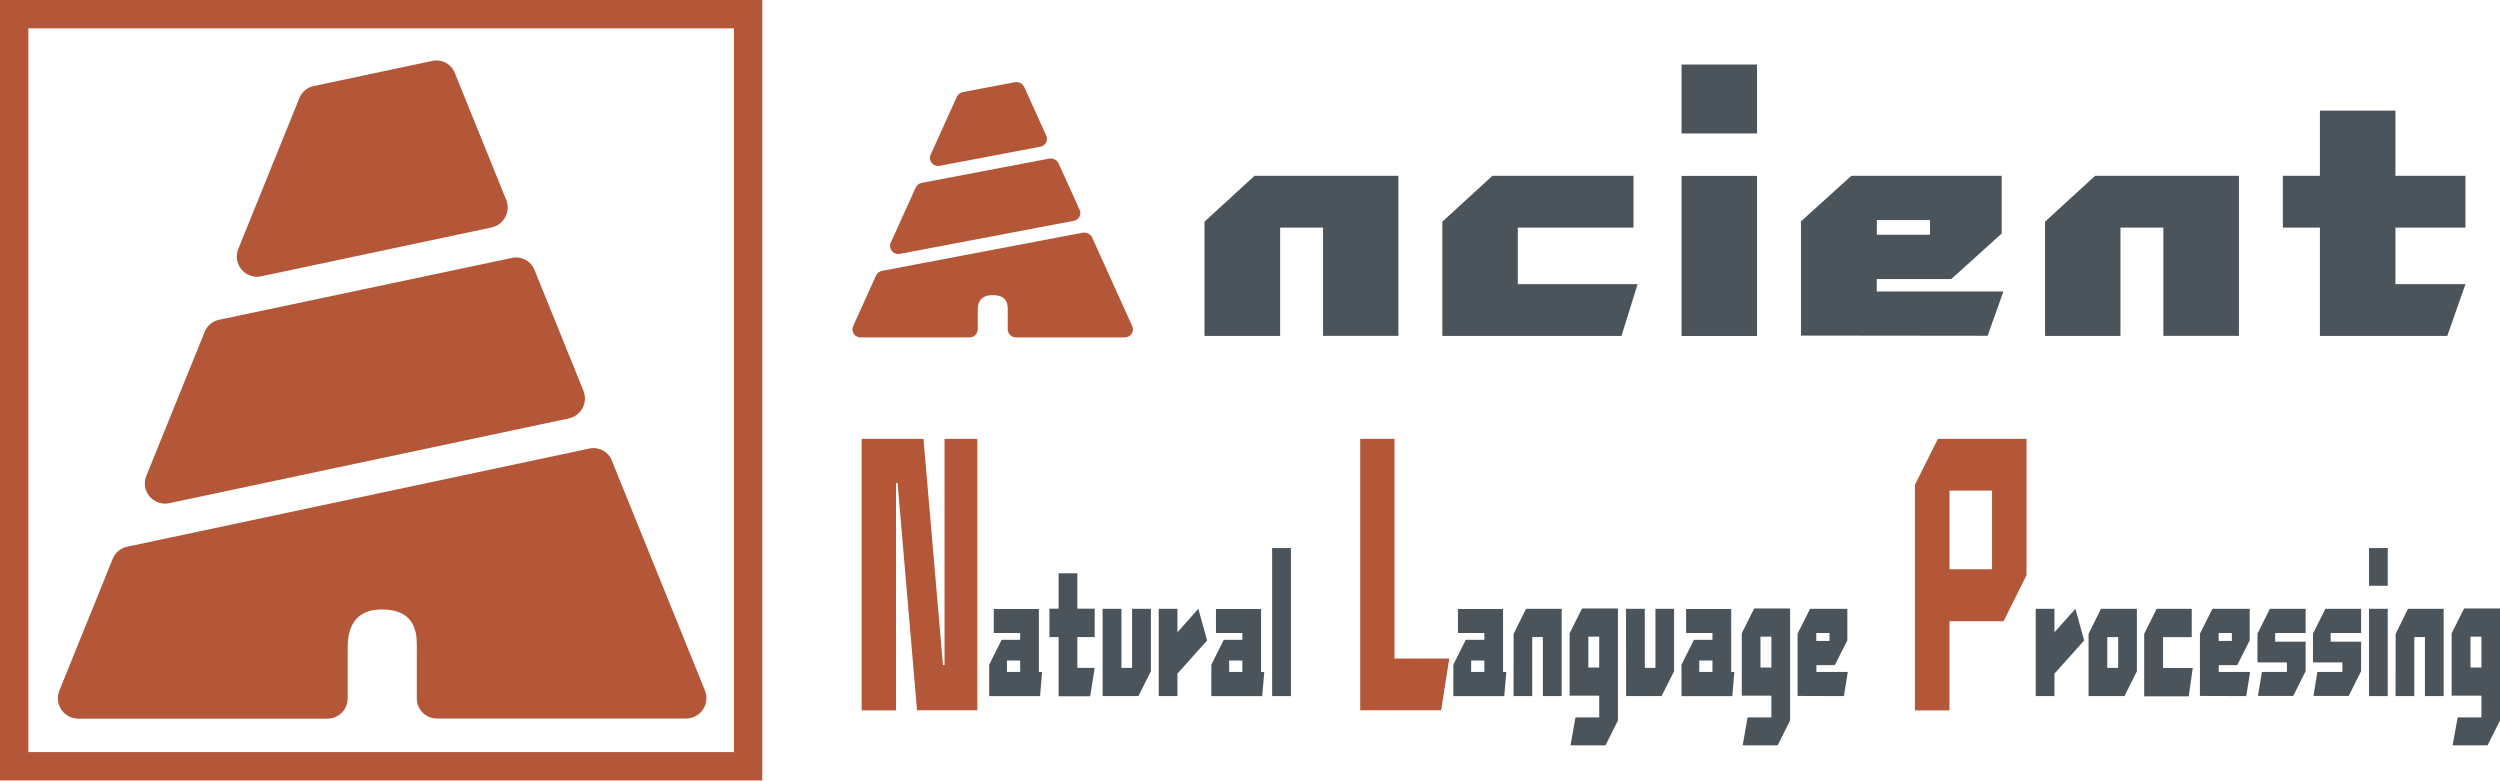
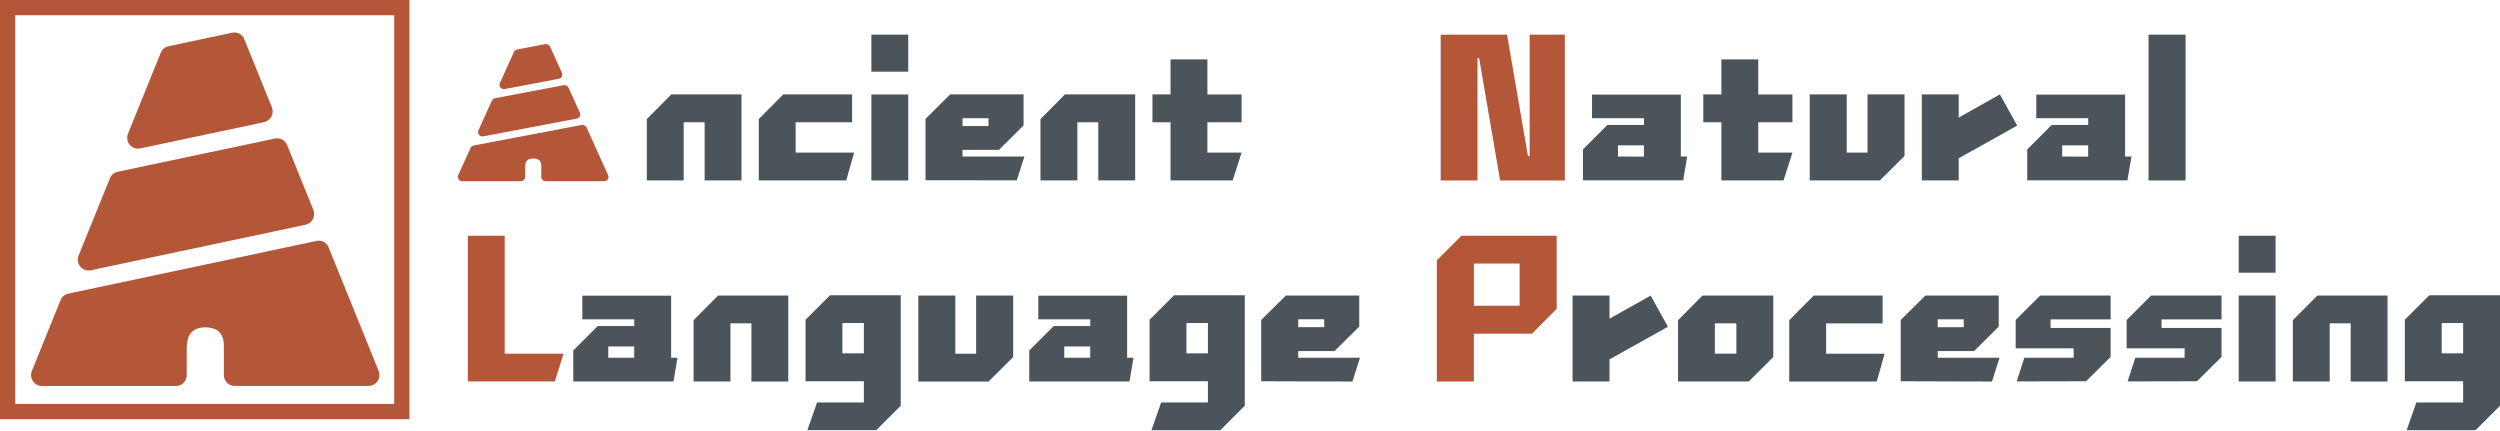
- <svg xmlns="http://www.w3.org/2000/svg" viewBox="0 0 705.08 220.11">
+ <svg xmlns="http://www.w3.org/2000/svg" viewBox="0 0 1312.74 225.84">
  <defs>
    <style>.cls-1{fill:none;stroke:#b45739;stroke-miterlimit:10;stroke-width:8px;}.cls-2{fill:#b45739;}.cls-3{fill:#4c545b;}</style>
  </defs>
  <g id="外框">
    <rect class="cls-1" x="4" y="4" width="206.99" height="212.11" />
  </g>
  <g id="大A">
    <path class="cls-2" d="M95.64,345.43l-15,37.05a5.74,5.74,0,0,0,5.15,8h70.54a5.67,5.67,0,0,0,5.58-5.75V371.12c0-3.18,0-11.43,9.66-11.43h0c10.54,0,9.84,8.25,9.84,11.43v13.57a5.67,5.67,0,0,0,5.58,5.75h70.5a5.74,5.74,0,0,0,5.15-8l-26.22-64.73a5.53,5.53,0,0,0-6.27-3.42L99.67,342A5.61,5.61,0,0,0,95.64,345.43Z" transform="translate(-63.86 -187.8)" />
    <path class="cls-2" d="M228.41,298l-13.8-34.06a5.55,5.55,0,0,0-6.27-3.42L125.58,278a5.62,5.62,0,0,0-4,3.41L105.17,321.9a5.69,5.69,0,0,0,6.28,7.84l112.93-23.95A5.78,5.78,0,0,0,228.41,298Z" transform="translate(-63.86 -187.8)" />
    <path class="cls-2" d="M206.6,244.09l-14.47-35.71a5.53,5.53,0,0,0-6.27-3.42l-33.58,7.12a5.61,5.61,0,0,0-4,3.42l-17.18,42.42a5.7,5.7,0,0,0,6.28,7.84l65.21-13.83A5.78,5.78,0,0,0,206.6,244.09Z" transform="translate(-63.86 -187.8)" />
  </g>
  <g id="图层_13" data-name="图层 13">
    <g id="小A">
      <path class="cls-2" d="M310.93,265.5l-6.5,14.37a2.26,2.26,0,0,0,2.23,3.09h30.55a2.33,2.33,0,0,0,2.41-2.23v-5.27c0-1.23,0-4.43,4.18-4.43h0c4.57,0,4.27,3.2,4.27,4.43v5.27a2.33,2.33,0,0,0,2.41,2.23H381a2.26,2.26,0,0,0,2.23-3.09l-11.36-25.1a2.44,2.44,0,0,0-2.71-1.33l-56.5,10.74A2.36,2.36,0,0,0,310.93,265.5Z" transform="translate(-63.86 -187.8)" />
      <path class="cls-2" d="M368.41,247.09l-6-13.21a2.46,2.46,0,0,0-2.72-1.33l-35.83,6.81a2.39,2.39,0,0,0-1.74,1.33l-7.1,15.69a2.3,2.3,0,0,0,2.72,3l48.9-9.29A2.21,2.21,0,0,0,368.41,247.09Z" transform="translate(-63.86 -187.8)" />
      <path class="cls-2" d="M359,226.2l-6.26-13.85A2.48,2.48,0,0,0,350,211l-14.54,2.76a2.39,2.39,0,0,0-1.74,1.33l-7.44,16.45a2.29,2.29,0,0,0,2.72,3l28.24-5.36A2.21,2.21,0,0,0,359,226.2Z" transform="translate(-63.86 -187.8)" />
    </g>
-     <path class="cls-3" d="M403.56,250.32l14.13-12.94h40.56v45.15H437V252h-12.1v30.54H403.56Z" transform="translate(-63.86 -187.8)" />
-     <path class="cls-3" d="M470.64,250.32l14.13-12.94h39.79V252H491.93v15.93h33.79l-4.55,14.61H470.64Z" transform="translate(-63.86 -187.8)" />
-     <path class="cls-3" d="M538.11,206H559.4v19.44H538.11Zm0,31.41H559.4v45.15H538.11Z" transform="translate(-63.86 -187.8)" />
-     <path class="cls-3" d="M571.79,282.44V250.23L586,237.38h42.4v16.28l-14.23,12.85h-21V270h35.72l-4.46,12.5ZM608.19,254v-4.13h-15V254Z" transform="translate(-63.86 -187.8)" />
-     <path class="cls-3" d="M640.62,250.32l14.13-12.94h40.56v45.15H674V252h-12.1v30.54H640.62Z" transform="translate(-63.86 -187.8)" />
-     <path class="cls-3" d="M718.15,252H707.7V237.38h10.45V219h21.3v18.39H759.2V252H739.45v15.93H759.2l-5.13,14.61H718.15Z" transform="translate(-63.86 -187.8)" />
-     <path class="cls-2" d="M306.88,311.57h17.43l5.5,63.8h.44v-63.8h9.24v76.55h-17L317,324h-.44v64.15h-9.68Z" transform="translate(-63.86 -187.8)" />
-     <path class="cls-3" d="M342.84,375.25l3.5-7h5.24v-1.92h-7.44v-6.77h12.72v17.76h.91l-.58,6.81H342.84Zm8.74,2.06v-3.22h-3.72v3.22Z" transform="translate(-63.86 -187.8)" />
-     <path class="cls-3" d="M362.42,367.47h-2.59v-8h2.59v-10h5.28v10h4.9v8h-4.9v8.69h4.9l-1.27,8h-8.91Z" transform="translate(-63.86 -187.8)" />
-     <path class="cls-3" d="M374.83,359.5h5.31v16.66h3V359.5h5.31v17.62l-3.53,7H374.83Z" transform="translate(-63.86 -187.8)" />
-     <path class="cls-3" d="M390.65,359.5h5.28v6.62l5.9-6.62,2.47,8.93-8.37,9.36v6.33h-5.28Z" transform="translate(-63.86 -187.8)" />
-     <path class="cls-3" d="M405.5,375.25l3.51-7h5.23v-1.92H406.8v-6.77h12.72v17.76h.91l-.58,6.81H405.5Zm8.74,2.06v-3.22h-3.72v3.22Z" transform="translate(-63.86 -187.8)" />
-     <path class="cls-3" d="M422.64,342.37h5.3v41.75h-5.3Z" transform="translate(-63.86 -187.8)" />
-     <path class="cls-2" d="M447.48,311.57h9.68v61.95H472.6l-2.29,14.6H447.48Z" transform="translate(-63.86 -187.8)" />
-     <path class="cls-3" d="M473.75,375.25l3.51-7h5.23v-1.92h-7.44v-6.77h12.72v17.76h.91l-.57,6.81H473.75Zm8.74,2.06v-3.22h-3.72v3.22Z" transform="translate(-63.86 -187.8)" />
-     <path class="cls-3" d="M490.75,366.56l3.5-7.06H504.3v24.62H499V367.47h-3v16.65h-5.27Z" transform="translate(-63.86 -187.8)" />
-     <path class="cls-3" d="M508.19,390.12h6.7V384h-8.35V366.41l3.5-7h10.13V391l-3.5,7H506.8Zm6.7-14.06v-8.69h-3.07v8.69Z" transform="translate(-63.86 -187.8)" />
-     <path class="cls-3" d="M522.45,359.5h5.3v16.66h3V359.5H536v17.62l-3.53,7h-10Z" transform="translate(-63.86 -187.8)" />
-     <path class="cls-3" d="M538.1,375.25l3.5-7h5.23v-1.92h-7.44v-6.77h12.72v17.76H553l-.57,6.81H538.1Zm8.73,2.06v-3.22h-3.72v3.22Z" transform="translate(-63.86 -187.8)" />
-     <path class="cls-3" d="M556.74,390.12h6.7V384h-8.35V366.41l3.5-7h10.13V391l-3.5,7h-9.87Zm6.7-14.06v-8.69h-3.07v8.69Z" transform="translate(-63.86 -187.8)" />
-     <path class="cls-3" d="M570.83,384.08V366.51l3.53-7h10.51v8.88l-3.53,7h-5.2v1.92H585l-1.1,6.81Zm9-15.51v-2.25h-3.72v2.25Z" transform="translate(-63.86 -187.8)" />
-     <path class="cls-2" d="M603.94,324.5l6.47-12.93h25V350L628.94,363H613.67v25.16h-9.73Zm21.74,23.85V326.17h-12v22.18Z" transform="translate(-63.86 -187.8)" />
-     <path class="cls-3" d="M638,359.5h5.28v6.62l5.91-6.62,2.47,8.93-8.38,9.36v6.33H638Z" transform="translate(-63.86 -187.8)" />
-     <path class="cls-3" d="M652.9,366.56l3.5-7.06h10.13v17.62l-3.5,7H652.9Zm8.35,9.6v-8.69h-3.07v8.69Z" transform="translate(-63.86 -187.8)" />
-     <path class="cls-3" d="M668.59,366.56l3.51-7.06H682v8h-8.09v8.69h8.38l-1.13,8H668.59Z" transform="translate(-63.86 -187.8)" />
-     <path class="cls-3" d="M684.31,384.08V366.51l3.53-7h10.51v8.88l-3.52,7h-5.21v1.92h8.85l-1.1,6.81Zm9-15.51v-2.25h-3.72v2.25Z" transform="translate(-63.86 -187.8)" />
-     <path class="cls-3" d="M701.79,377.31h7.05v-2.69h-8.3v-8.11l3.5-7h10.08v6.82h-8.59v2.45h8.59v8.3l-3.5,7-9.94,0Z" transform="translate(-63.86 -187.8)" />
-     <path class="cls-3" d="M717.43,377.31h7.06v-2.69h-8.3v-8.11l3.5-7h10.08v6.82h-8.59v2.45h8.59v8.3l-3.5,7-9.94,0Z" transform="translate(-63.86 -187.8)" />
-     <path class="cls-3" d="M732,342.37h5.28V353H732Zm0,17.13h5.28v24.62H732Z" transform="translate(-63.86 -187.8)" />
-     <path class="cls-3" d="M739.51,366.56,743,359.5h10.05v24.62h-5.28V367.47h-3v16.65h-5.28Z" transform="translate(-63.86 -187.8)" />
-     <path class="cls-3" d="M757,390.12h6.7V384H755.3V366.41l3.51-7h10.13V391l-3.51,7h-9.86Zm6.7-14.06v-8.69h-3.08v8.69Z" transform="translate(-63.86 -187.8)" />
+     <path class="cls-3" d="M403.5,250.32l12.85-12.94h36.87v45.15H433.86V252h-11v30.54H403.5Z" transform="translate(-63.86 -187.8)" />
+     <path class="cls-3" d="M462.29,250.32l12.85-12.94H511.3V252H481.65v15.93h30.71l-4.14,14.61H462.29Z" transform="translate(-63.86 -187.8)" />
+     <path class="cls-3" d="M521.42,206h19.36v19.44H521.42Zm0,31.41h19.36v45.15H521.42Z" transform="translate(-63.86 -187.8)" />
+     <path class="cls-3" d="M549.85,282.44V250.23l12.93-12.85h38.55v16.28l-12.94,12.85h-19.1V270h32.48l-4,12.5ZM582.93,254v-4.13H569.29V254Z" transform="translate(-63.86 -187.8)" />
+     <path class="cls-3" d="M610.21,250.32l12.85-12.94h36.87v45.15H640.57V252h-11v30.54H610.21Z" transform="translate(-63.86 -187.8)" />
+     <path class="cls-3" d="M678.5,252H669V237.38h9.5V219h19.36v18.39h17.95V252H697.86v15.93h17.95l-4.66,14.61H678.5Z" transform="translate(-63.86 -187.8)" />
+     <path class="cls-2" d="M820.35,206H855.2l11,63.8h.88V206h18.48v76.56h-34l-11-64.16h-.88v64.16H820.35Z" transform="translate(-63.86 -187.8)" />
+     <path class="cls-3" d="M895.06,266.25l12.85-12.85H927.1v-3.52H899.82V237.47h46.64V270h3.34l-2.11,12.5H895.06Zm32,3.78v-5.9H913.46V270Z" transform="translate(-63.86 -187.8)" />
+     <path class="cls-3" d="M967.75,252h-9.5V237.38h9.5V219h19.36v18.39h17.95V252H987.11v15.93h17.95l-4.66,14.61H967.75Z" transform="translate(-63.86 -187.8)" />
+     <path class="cls-3" d="M1014.13,237.38h19.44v30.54h10.92V237.38h19.44v32.3L1051,282.53h-36.87Z" transform="translate(-63.86 -187.8)" />
+     <path class="cls-3" d="M1073,237.38h19.36v12.15L1114,237.38l9.07,16.37-30.71,17.16v11.62H1073Z" transform="translate(-63.86 -187.8)" />
+     <path class="cls-3" d="M1128.35,266.25l12.85-12.85h19.18v-3.52H1133.1V237.47h46.64V270h3.34l-2.11,12.5h-52.62Zm32,3.78v-5.9h-13.64V270Z" transform="translate(-63.86 -187.8)" />
+     <path class="cls-3" d="M1192.06,206h19.45v76.56h-19.45Z" transform="translate(-63.86 -187.8)" />
+     <path class="cls-2" d="M309.52,311.57h19.36v61.95h30.89l-4.57,14.6H309.52Z" transform="translate(-63.86 -187.8)" />
+     <path class="cls-3" d="M364.88,371.84,377.72,359h19.19v-3.52H369.63V343.07h46.64v32.56h3.34l-2.11,12.49H364.88Zm32,3.79v-5.9H383.27v5.9Z" transform="translate(-63.86 -187.8)" />
+     <path class="cls-3" d="M428.06,355.92,440.91,343h36.87v45.14H458.42V357.59h-11v30.53H428.06Z" transform="translate(-63.86 -187.8)" />
+     <path class="cls-3" d="M492.91,399.12h24.56V388H486.84v-32.3l12.85-12.84h37.14v58L524,413.65H487.81Zm24.56-25.78V357.41H506.2v15.93Z" transform="translate(-63.86 -187.8)" />
+     <path class="cls-3" d="M546.06,343h19.45v30.54h10.91V343h19.45v32.3l-12.93,12.84H546.06Z" transform="translate(-63.86 -187.8)" />
+     <path class="cls-3" d="M604.32,371.84,617.17,359h19.18v-3.52H609.07V343.07h46.64v32.56h3.35l-2.12,12.49H604.32Zm32,3.79v-5.9H622.71v5.9Z" transform="translate(-63.86 -187.8)" />
+     <path class="cls-3" d="M673.58,399.12h24.55V388H667.5v-32.3l12.85-12.84h37.14v58l-12.85,12.85H668.47Zm24.55-25.78V357.41H686.86v15.93Z" transform="translate(-63.86 -187.8)" />
+     <path class="cls-3" d="M726.11,388V355.83L739.05,343h38.54v16.28l-12.94,12.85H745.56v3.52H778l-4,12.49Zm33.09-28.43v-4.13H745.56v4.13Z" transform="translate(-63.86 -187.8)" />
+     <path class="cls-2" d="M818.33,324.5l12.94-12.93h50V350L868.32,363H837.78v25.16H818.33Zm43.47,23.85V326.17h-24v22.18Z" transform="translate(-63.86 -187.8)" />
+     <path class="cls-3" d="M889.61,343H909v12.14L930.62,343l9.06,16.37L909,376.51v11.61H889.61Z" transform="translate(-63.86 -187.8)" />
+     <path class="cls-3" d="M945,355.92,957.81,343H995v32.3L982.1,388.12H945Zm30.62,17.6V357.59H964.32v15.93Z" transform="translate(-63.86 -187.8)" />
+     <path class="cls-3" d="M1003.39,355.92,1016.24,343h36.17v14.61h-29.66v15.93h30.71l-4.13,14.6h-45.94Z" transform="translate(-63.86 -187.8)" />
+     <path class="cls-3" d="M1061.91,388V355.83L1074.85,343h38.54v16.28l-12.93,12.85h-19.1v3.52h32.47l-4,12.49ZM1095,359.61v-4.13h-13.64v4.13Z" transform="translate(-63.86 -187.8)" />
+     <path class="cls-3" d="M1126.85,375.63h25.88V370.7h-30.45V355.83L1135.13,343h37v12.5h-31.51V360h31.51v15.22L1159.24,388l-36.43.08Z" transform="translate(-63.86 -187.8)" />
+     <path class="cls-3" d="M1185.11,375.63H1211V370.7h-30.45V355.83L1193.38,343h37v12.5h-31.5V360h31.5v15.22L1217.49,388l-36.43.08Z" transform="translate(-63.86 -187.8)" />
+     <path class="cls-3" d="M1239.4,311.57h19.36V331H1239.4Zm0,31.41h19.36v45.14H1239.4Z" transform="translate(-63.86 -187.8)" />
+     <path class="cls-3" d="M1267.83,355.92,1280.68,343h36.87v45.14h-19.36V357.59h-11v30.53h-19.36Z" transform="translate(-63.86 -187.8)" />
+     <path class="cls-3" d="M1332.68,399.12h24.56V388h-30.63v-32.3l12.85-12.84h37.14v58l-12.85,12.85h-36.17Zm24.56-25.78V357.41H1346v15.93Z" transform="translate(-63.86 -187.8)" />
  </g>
</svg>
